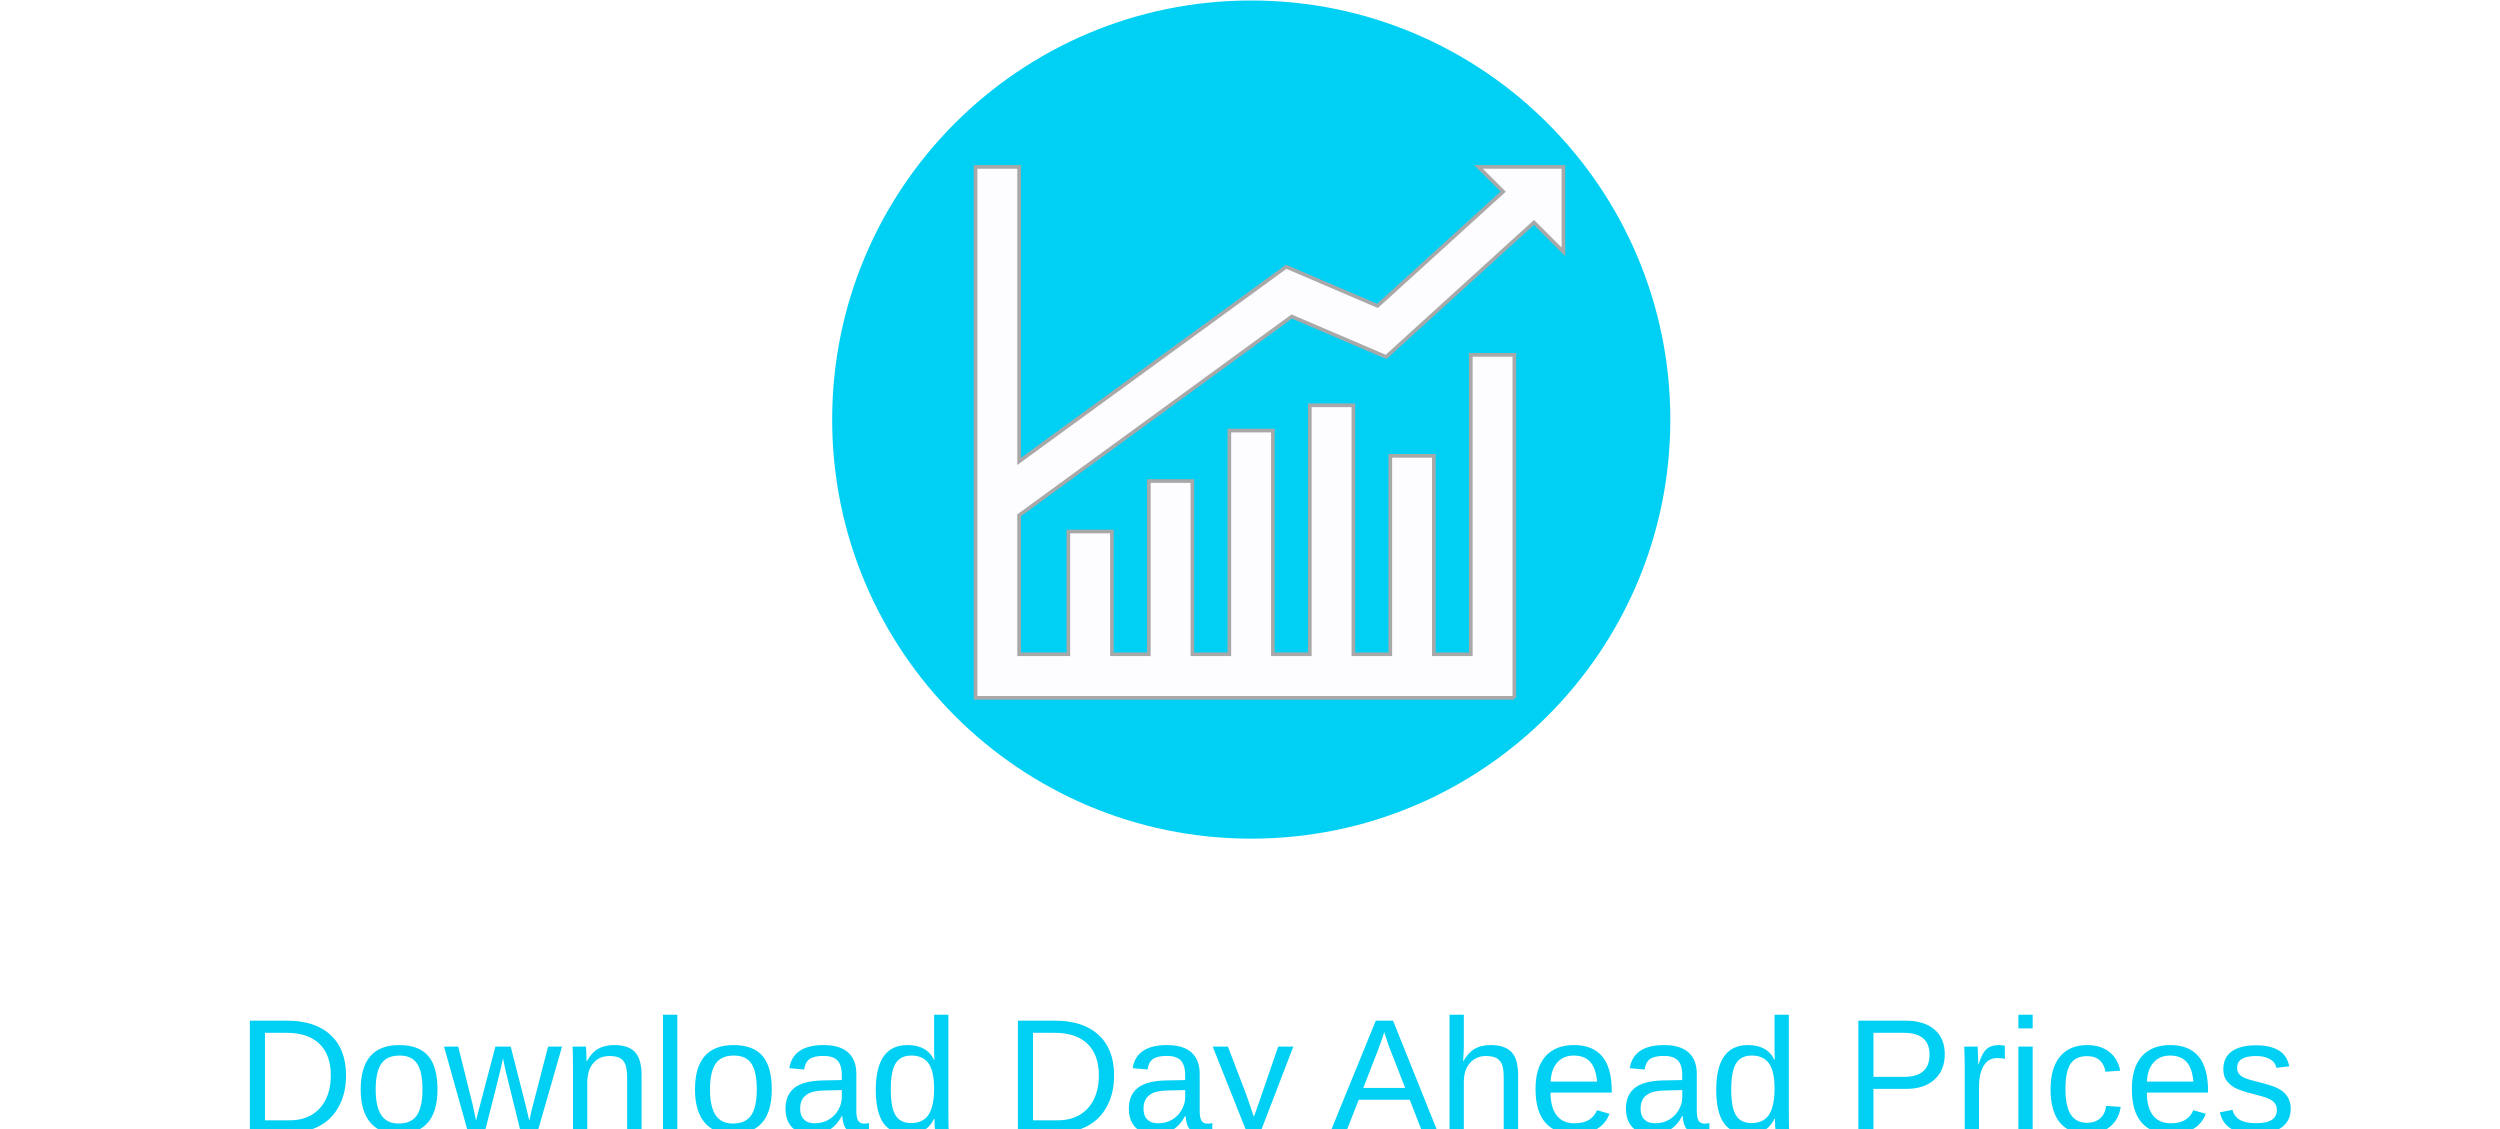
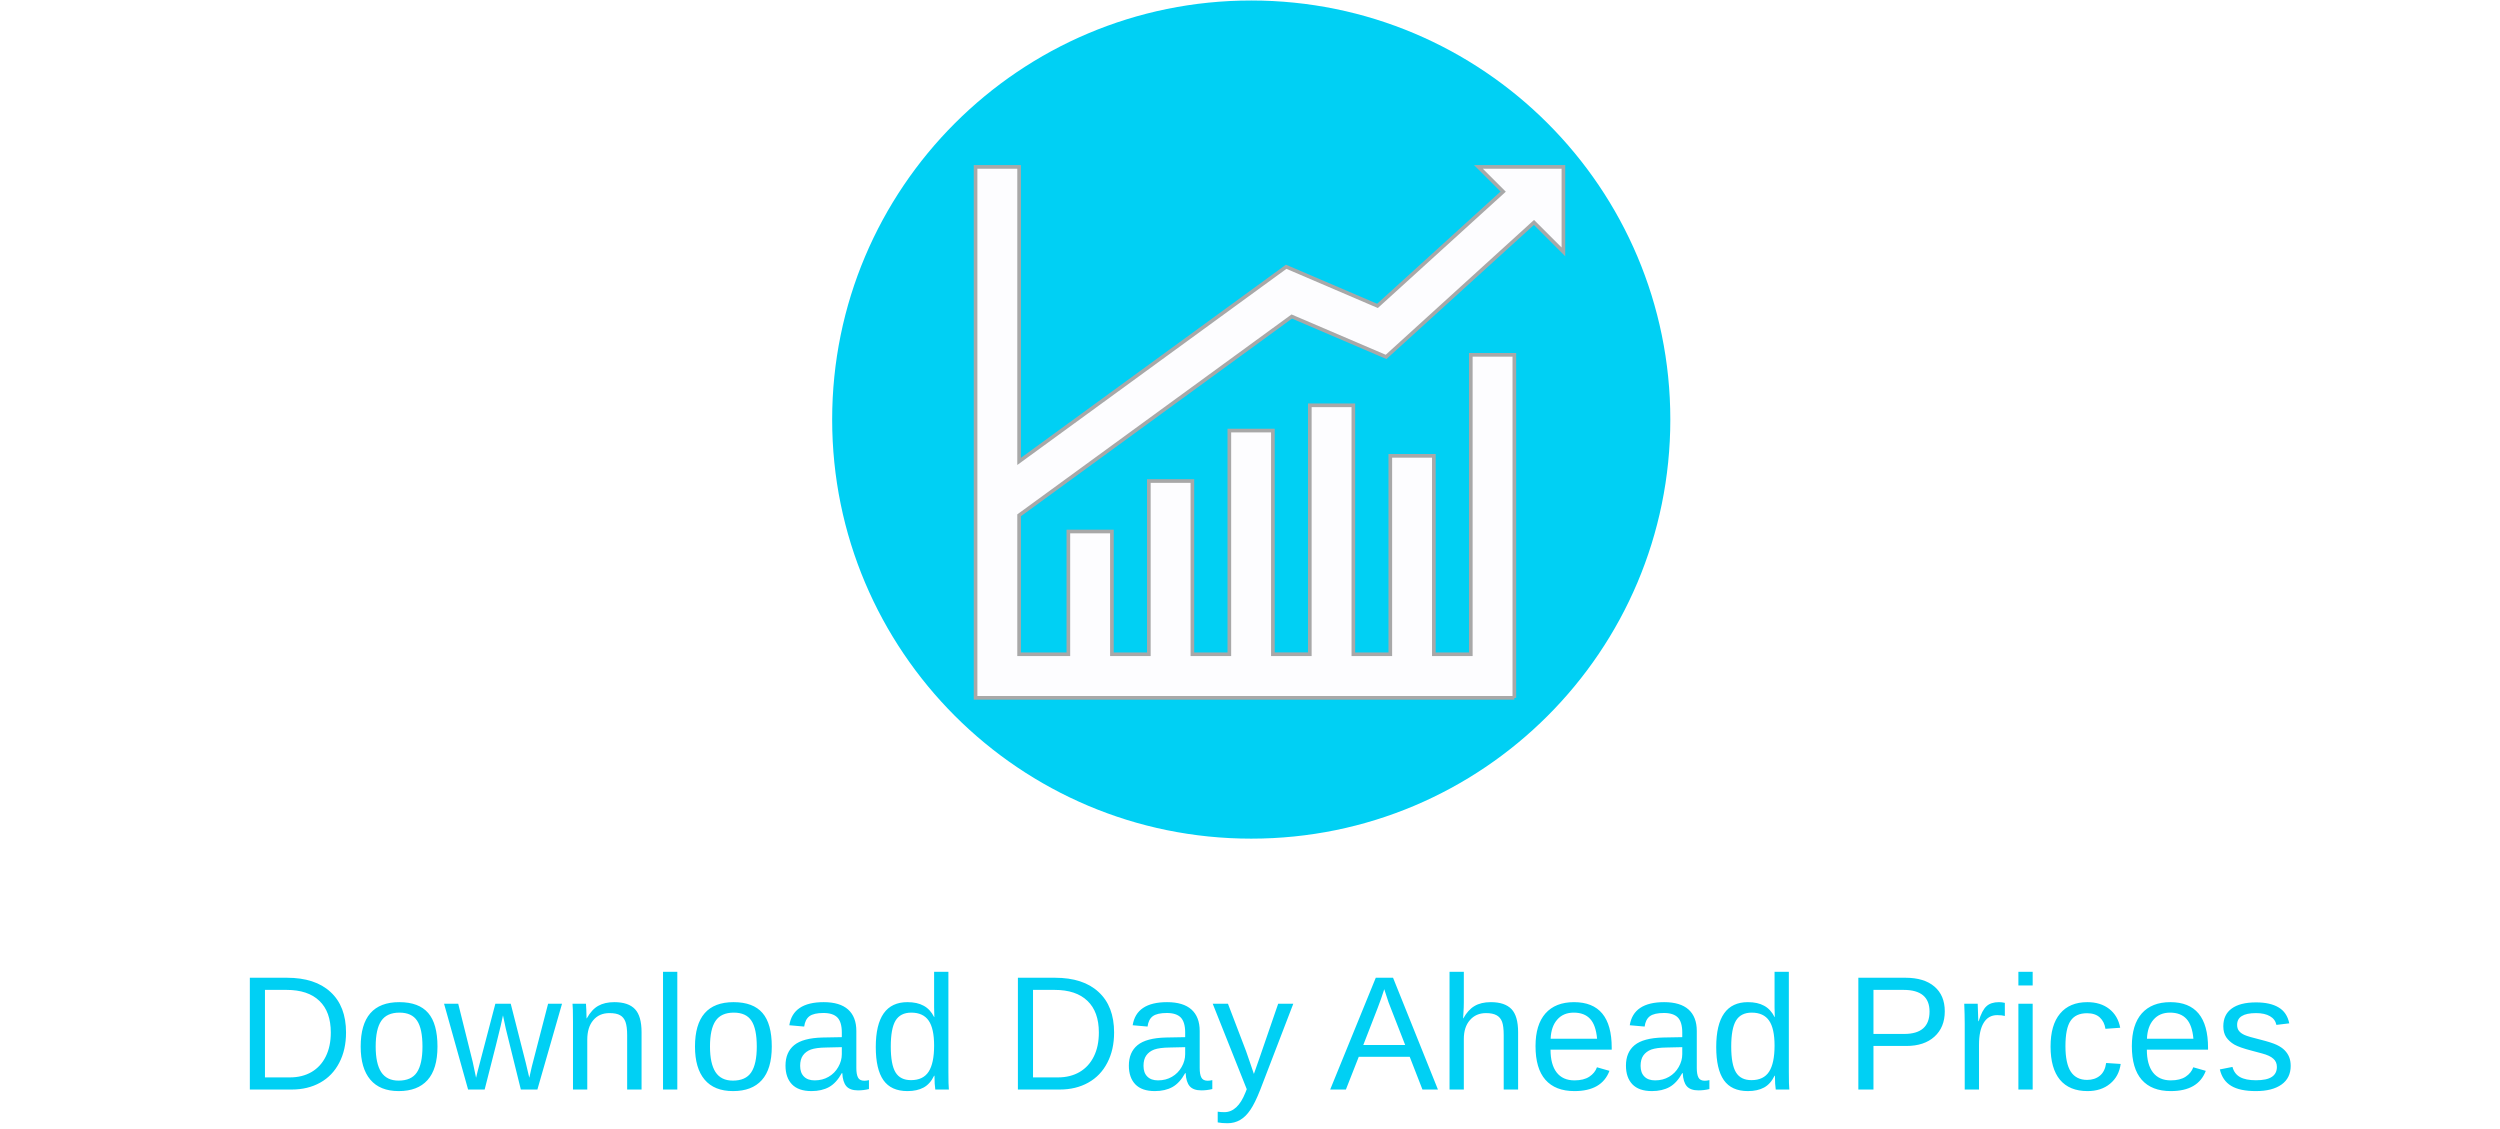
<svg xmlns="http://www.w3.org/2000/svg" version="1.1" id="Capa_1" x="0px" y="0px" viewBox="0 0 328.102 148.042" xml:space="preserve" width="328.102" height="148.042">
  <defs id="defs4209" />
  <circle id="circle3" r="55" cy="55.065" cx="164.214" style="fill:#00d0f4;fill-opacity:1" />
  <g id="g4174" transform="matrix(0.4788729,0,0,0.4788729,128.0337,18.16988)" style="fill:#fdfdff;fill-opacity:1;stroke:#a8a8a8;stroke-opacity:1">
    <path style="fill:#fdfdff;fill-opacity:1;stroke:#a8a8a8;stroke-opacity:1" d="M 147.668,153.307 H 0 V 7.799 H 11.934 V 88.513 L 85.13,35.169 110.149,45.891 144.596,14.577 137.812,7.799 h 23.295 V 31.088 L 153.04,23.021 112.507,59.872 86.657,48.803 11.934,103.281 v 38.087 H 25.431 V 107.72 h 11.934 v 33.647 H 47.49 V 93.889 h 11.934 v 47.478 H 69.55 v -61.31 h 11.934 v 61.304 h 10.12 V 73.136 h 11.934 v 68.231 h 10.126 V 86.979 h 11.934 v 54.388 h 10.126 V 59.305 h 11.934 v 94.002 z" id="path4172" />
  </g>
  <g id="g4176" transform="translate(81.95492,-23.78137)">
</g>
  <g id="g4178" transform="translate(81.95492,-23.78137)">
</g>
  <g id="g4180" transform="translate(81.95492,-23.78137)">
</g>
  <g id="g4182" transform="translate(81.95492,-23.78137)">
</g>
  <g id="g4184" transform="translate(81.95492,-23.78137)">
</g>
  <g id="g4186" transform="translate(81.95492,-23.78137)">
</g>
  <g id="g4188" transform="translate(81.95492,-23.78137)">
</g>
  <g id="g4190" transform="translate(81.95492,-23.78137)">
</g>
  <g id="g4192" transform="translate(81.95492,-23.78137)">
</g>
  <g id="g4194" transform="translate(81.95492,-23.78137)">
</g>
  <g id="g4196" transform="translate(81.95492,-23.78137)">
</g>
  <g id="g4198" transform="translate(81.95492,-23.78137)">
</g>
  <g id="g4200" transform="translate(81.95492,-23.78137)">
</g>
  <g id="g4202" transform="translate(81.95492,-23.78137)">
</g>
  <g id="g4204" transform="translate(81.95492,-23.78137)">
</g>
  <g id="Artboard" transform="translate(119.7368,-163.2896)">
</g>
  <g aria-label="Download Historical Wind Data" style="font-style:normal;font-variant:normal;font-weight:normal;font-stretch:normal;font-size:13.333px;line-height:1.25;font-family:Arial;-inkscape-font-specification:'Arial, Normal';font-variant-ligatures:normal;font-variant-caps:normal;font-variant-numeric:normal;font-feature-settings:normal;text-align:start;letter-spacing:0px;word-spacing:0px;writing-mode:lr-tb;text-anchor:start;fill:#000000;fill-opacity:1;stroke:none" id="text4854" transform="translate(-174.7126,-275.6259)" />
-   <text xml:space="preserve" style="font-style:normal;font-variant:normal;font-weight:normal;font-stretch:normal;font-size:21.333px;line-height:1.25;font-family:Arial;-inkscape-font-specification:'Arial, Normal';font-variant-ligatures:normal;font-variant-caps:normal;font-variant-numeric:normal;font-feature-settings:normal;text-align:start;letter-spacing:0px;word-spacing:0px;writing-mode:lr-tb;text-anchor:start;fill:#00d0f4;fill-opacity:1;stroke:none" id="text846" y="148.625" x="31.04">
-     <tspan id="tspan844" x="31.04" y="148.625">Download Day Ahead Prices</tspan>
+   <text xml:space="preserve" style="font-style:normal;font-variant:normal;font-weight:normal;font-stretch:normal;font-size:21.333px;line-height:1.25;font-family:Arial;-inkscape-font-specification:'Arial, Normal';font-variant-ligatures:normal;font-variant-caps:normal;font-variant-numeric:normal;font-feature-settings:normal;text-align:start;letter-spacing:0px;word-spacing:0px;writing-mode:lr-tb;text-anchor:start;fill:#00d0f4;fill-opacity:1;stroke:none" id="text846" y="142.993" x="31.04">
+     <tspan id="tspan844" x="31.04" y="142.993">Download Day Ahead Prices</tspan>
  </text>
</svg>
